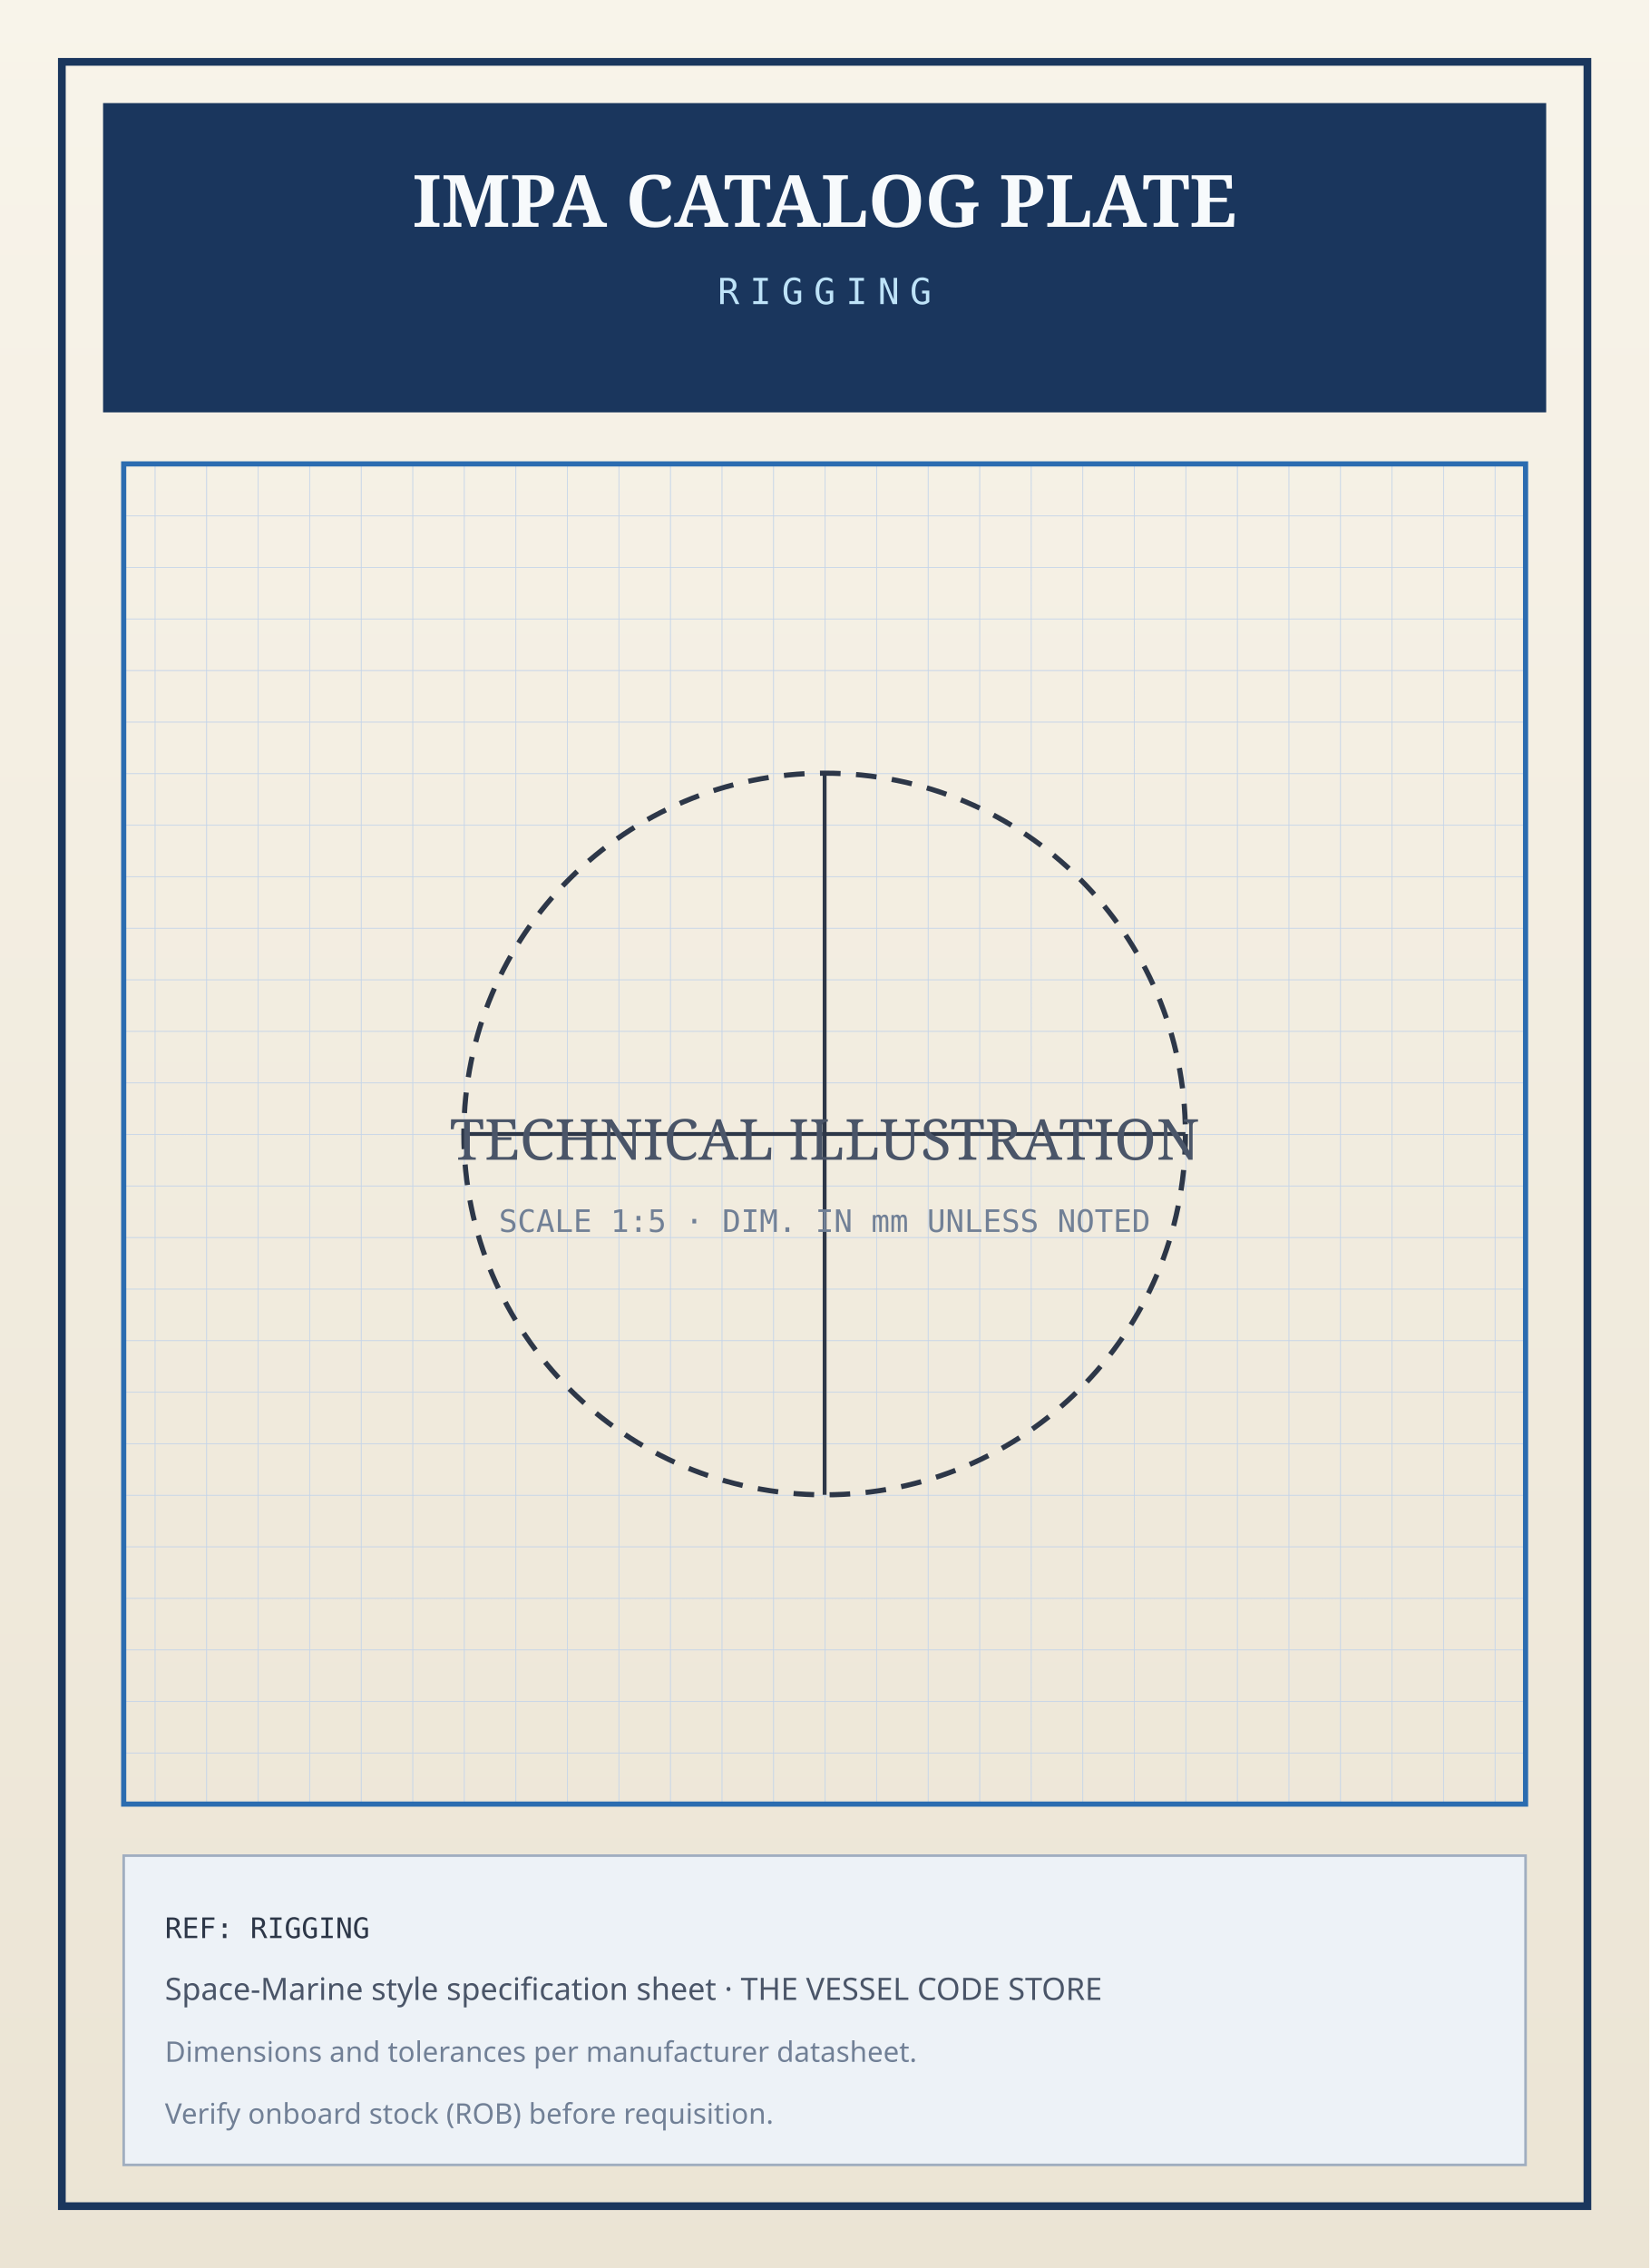
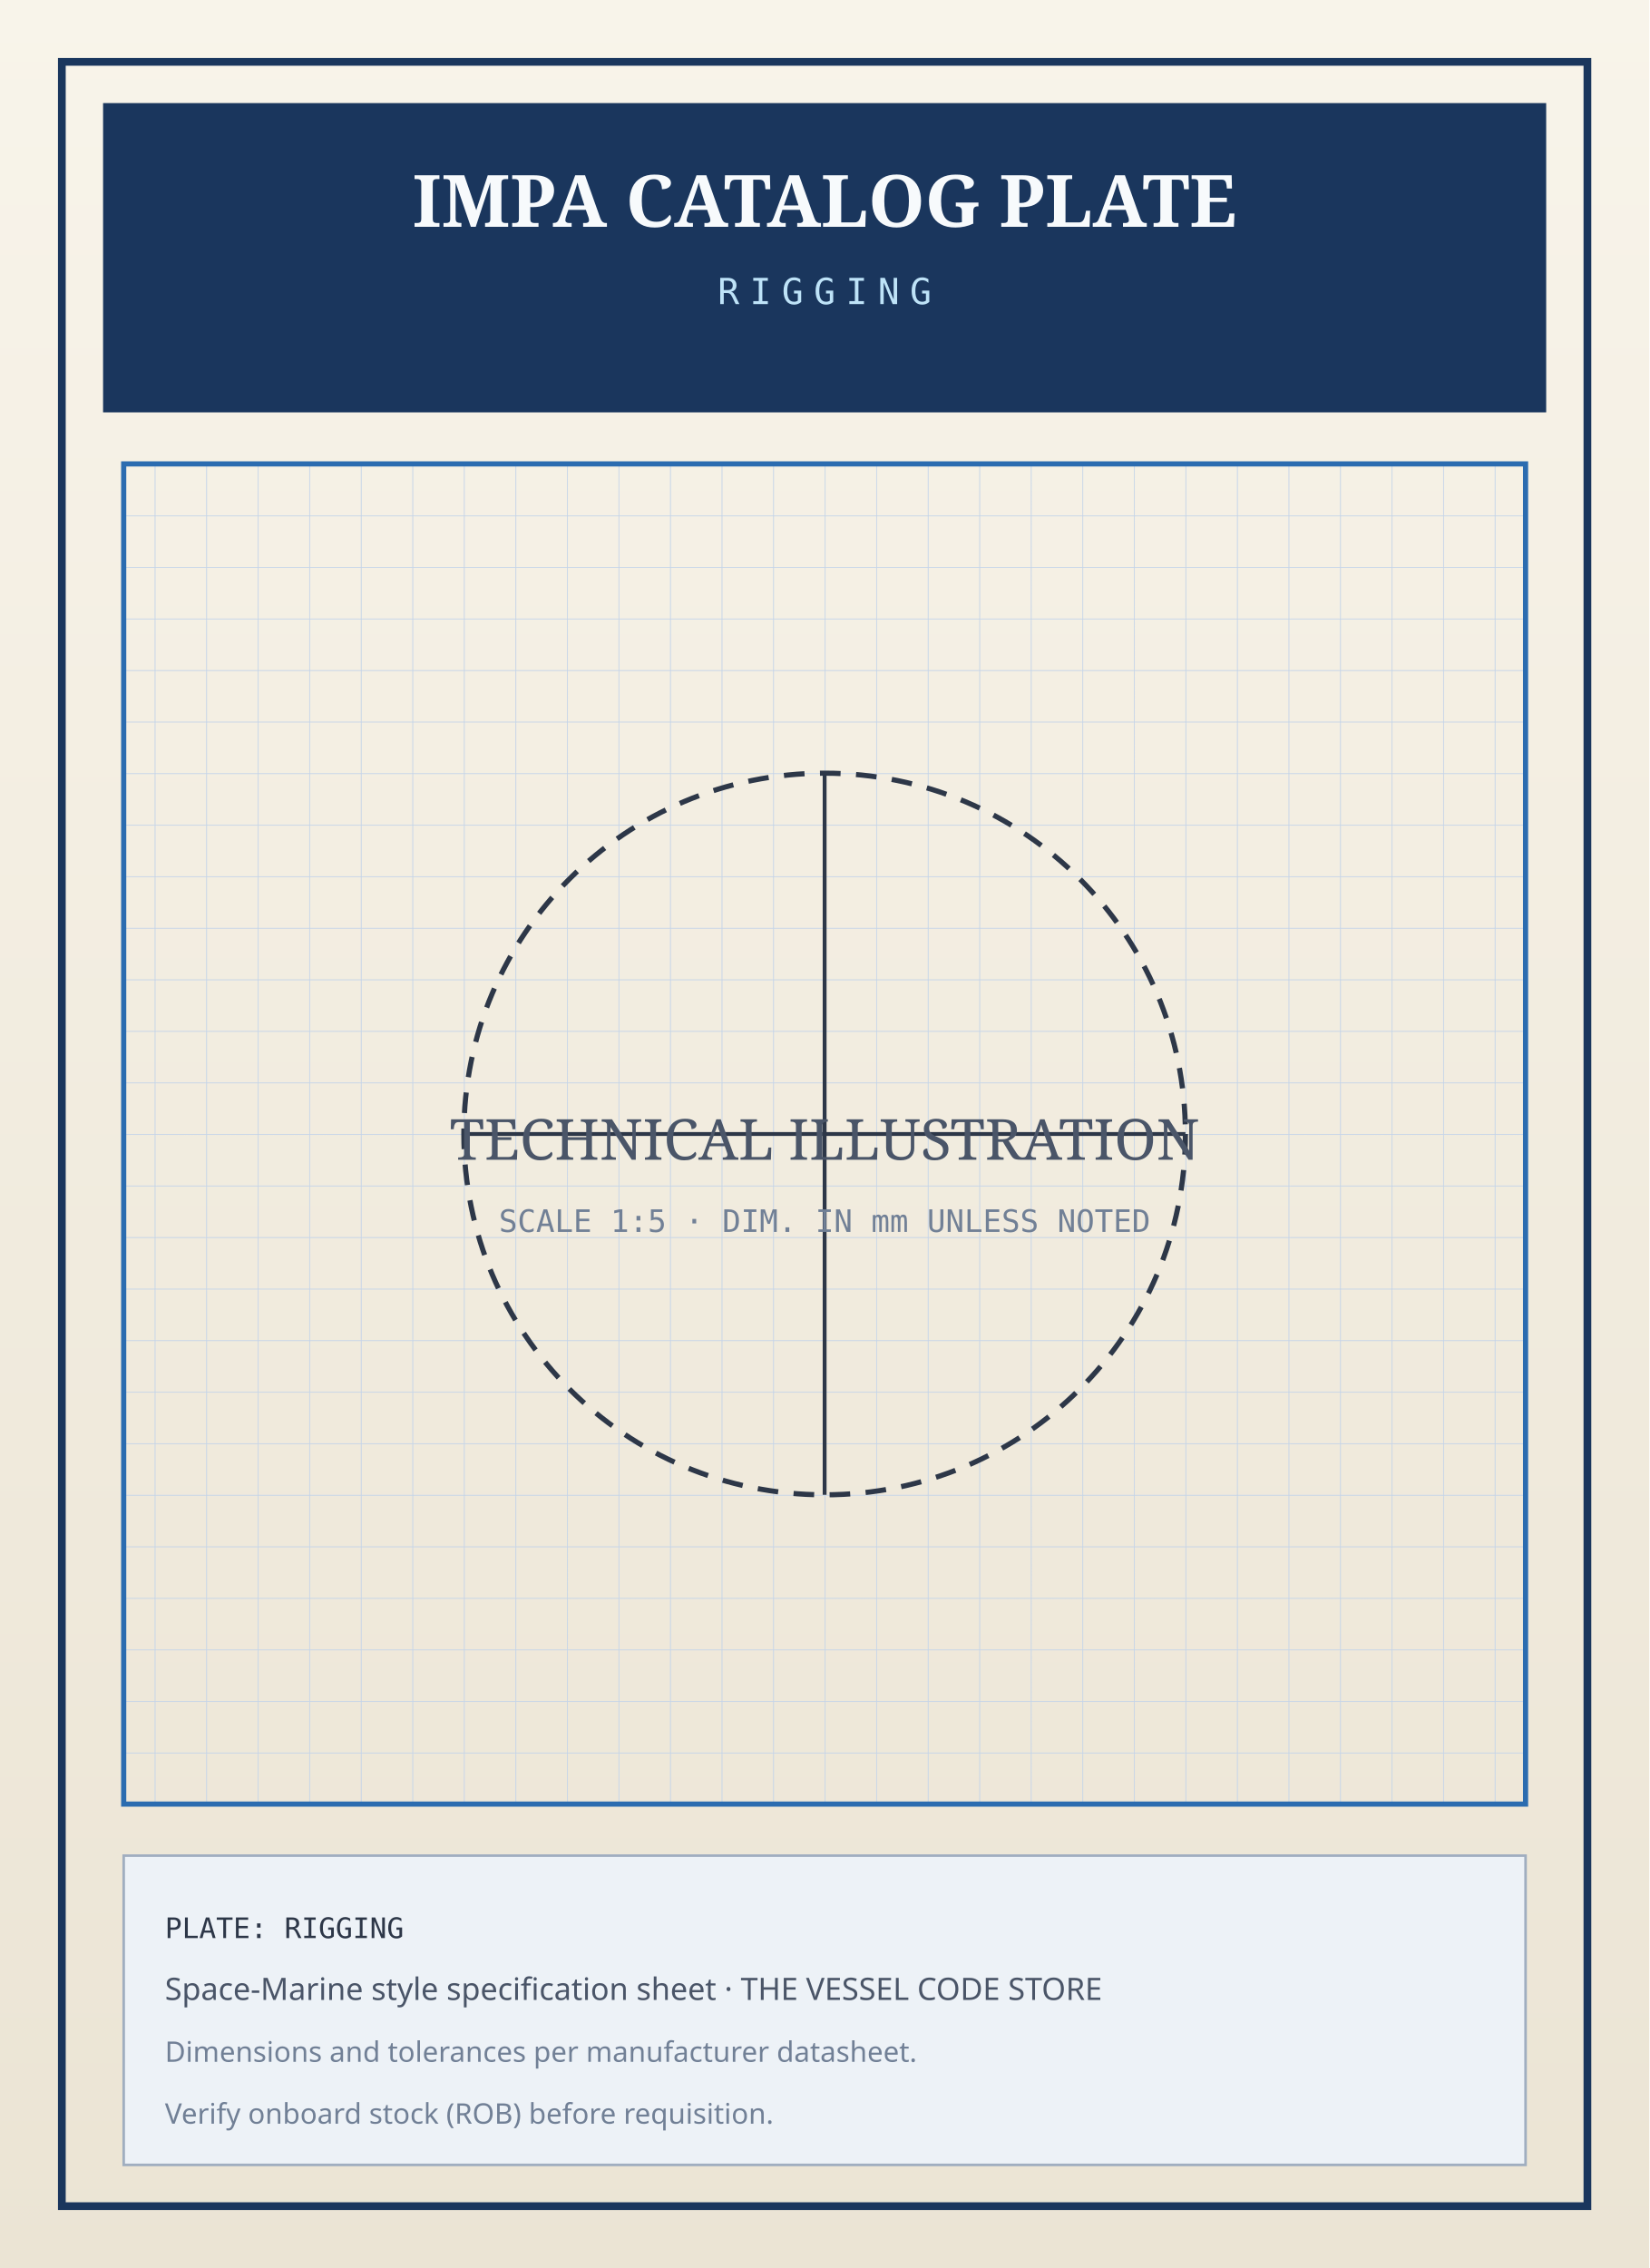
<svg xmlns="http://www.w3.org/2000/svg" viewBox="0 0 640 880" role="img" aria-label="RIGGING catalog plate">
  <defs>
    <pattern id="grid" width="20" height="20" patternUnits="userSpaceOnUse">
      <path d="M 20 0 L 0 0 0 20" fill="none" stroke="#c5d4e8" stroke-width="0.6" />
    </pattern>
    <linearGradient id="paper" x1="0" y1="0" x2="0" y2="1">
      <stop offset="0%" stop-color="#f8f4ea" />
      <stop offset="100%" stop-color="#ebe4d4" />
    </linearGradient>
  </defs>
  <rect width="640" height="880" fill="url(#paper)" />
  <rect x="24" y="24" width="592" height="832" fill="none" stroke="#1a365d" stroke-width="3" />
  <rect x="40" y="40" width="560" height="120" fill="#1a365d" />
  <text x="320" y="88" text-anchor="middle" fill="#f7fafc" font-family="Georgia, serif" font-size="28" font-weight="700">IMPA CATALOG PLATE</text>
  <text x="320" y="118" text-anchor="middle" fill="#bee3f8" font-family="ui-monospace, monospace" font-size="14" letter-spacing="4">RIGGING</text>
  <rect x="48" y="180" width="544" height="520" fill="url(#grid)" stroke="#2b6cb0" stroke-width="2" />
  <circle cx="320" cy="440" r="140" fill="none" stroke="#2d3748" stroke-width="2" stroke-dasharray="8 6" />
  <line x1="180" y1="440" x2="460" y2="440" stroke="#2d3748" stroke-width="1.5" />
  <line x1="320" y1="300" x2="320" y2="580" stroke="#2d3748" stroke-width="1.5" />
  <text x="320" y="450" text-anchor="middle" fill="#4a5568" font-family="Georgia, serif" font-size="22">TECHNICAL ILLUSTRATION</text>
  <text x="320" y="478" text-anchor="middle" fill="#718096" font-family="ui-monospace, monospace" font-size="12">SCALE 1:5 · DIM. IN mm UNLESS NOTED</text>
  <rect x="48" y="720" width="544" height="120" fill="#edf2f7" stroke="#a0aec0" stroke-width="1" />
-   <text x="64" y="752" fill="#2d3748" font-family="ui-monospace, monospace" font-size="11">REF: RIGGING</text>
+   <text x="64" y="752" fill="#2d3748" font-family="ui-monospace, monospace" font-size="11">PLATE: RIGGING</text>
  <text x="64" y="776" fill="#4a5568" font-family="ui-sans-serif, system-ui" font-size="12">Space-Marine style specification sheet · THE VESSEL CODE STORE</text>
  <text x="64" y="800" fill="#718096" font-family="ui-sans-serif, system-ui" font-size="11">Dimensions and tolerances per manufacturer datasheet.</text>
  <text x="64" y="824" fill="#718096" font-family="ui-sans-serif, system-ui" font-size="11">Verify onboard stock (ROB) before requisition.</text>
</svg>
